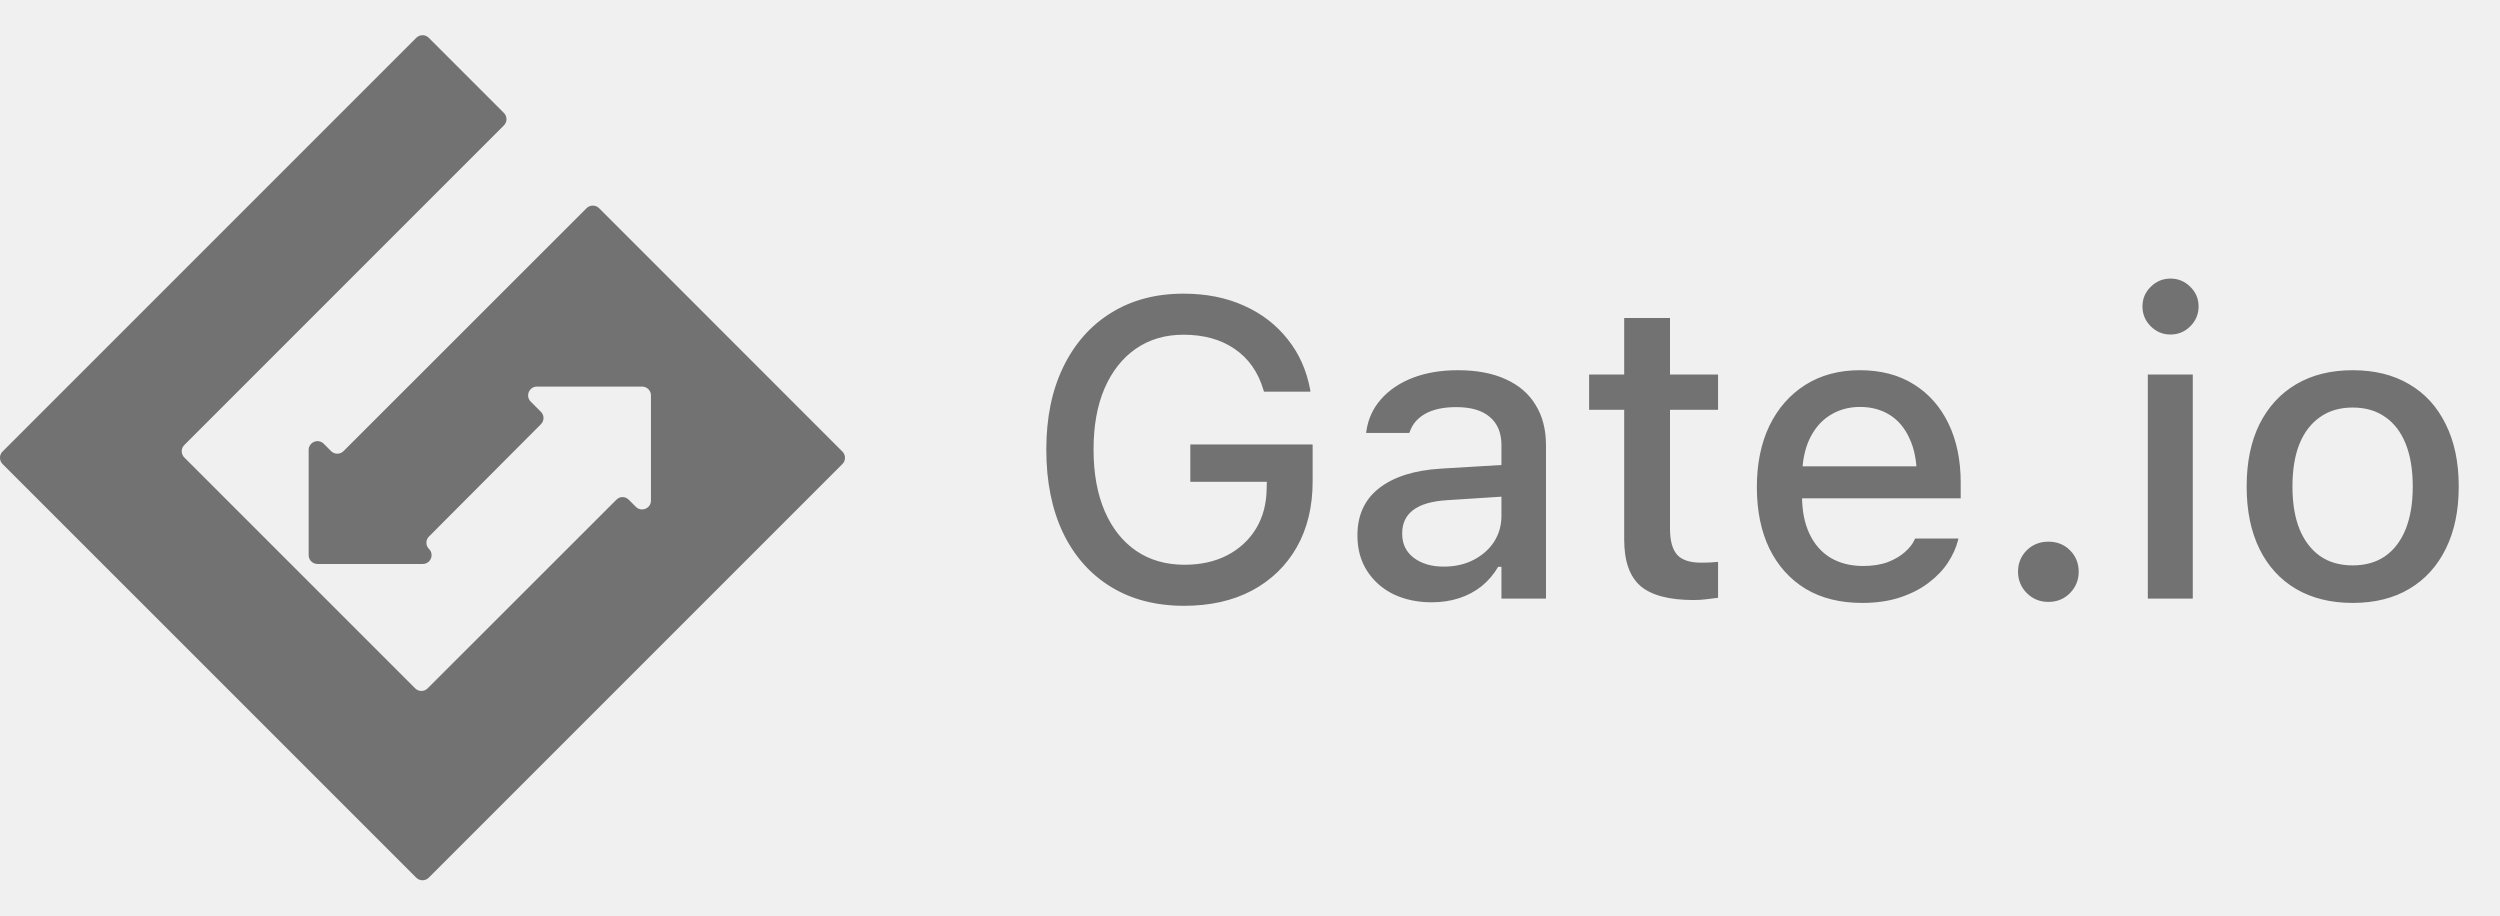
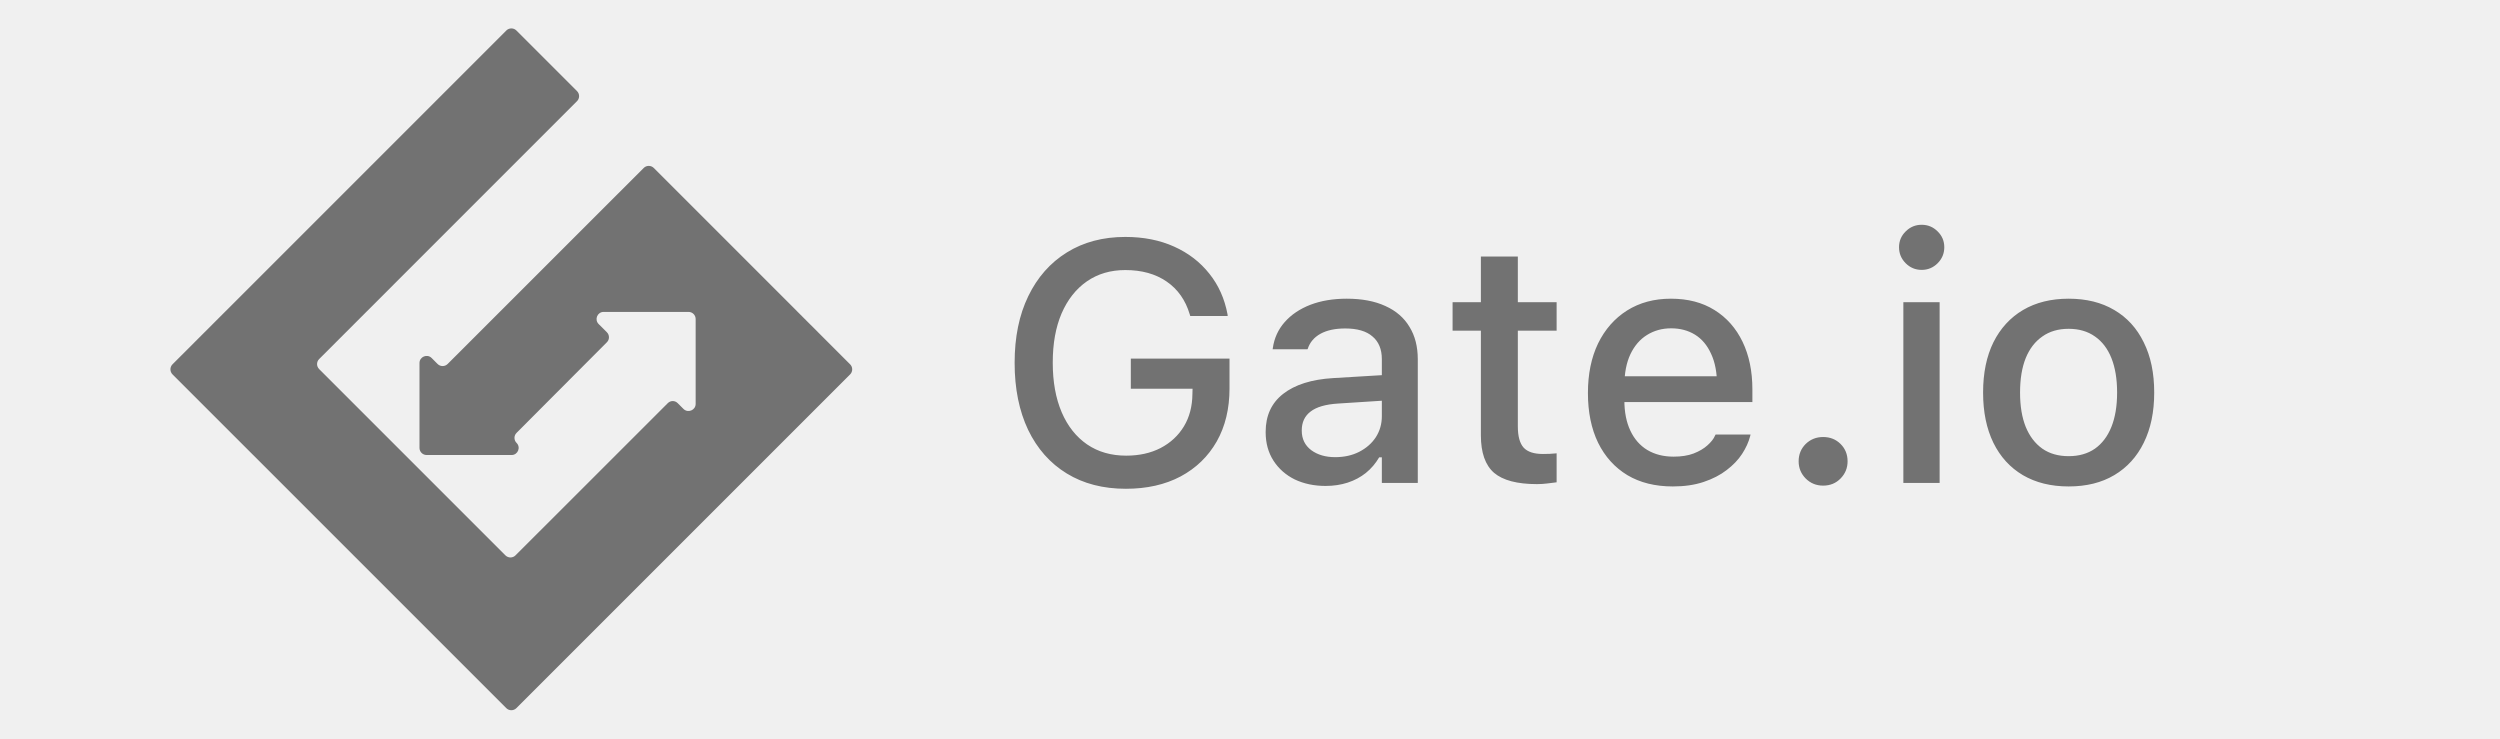
- <svg xmlns="http://www.w3.org/2000/svg" width="71" height="26" viewBox="0 0 71 26" fill="none">
+ <svg xmlns="http://www.w3.org/2000/svg" width="88" height="26" viewBox="0 0 88 26" fill="none">
  <g clip-path="url(#clip0_439_1851)">
-     <path d="M9.402 12.811L9.194 12.602C9.037 12.445 8.766 12.556 8.766 12.779V15.767C8.766 15.905 8.879 16.017 9.018 16.017H12.006C12.229 16.017 12.341 15.747 12.183 15.59C12.085 15.492 12.085 15.334 12.183 15.237L15.362 12.048C15.46 11.951 15.46 11.793 15.362 11.695L15.072 11.406C14.915 11.249 15.027 10.979 15.249 10.979H18.236C18.374 10.979 18.487 11.091 18.487 11.229V14.217C18.487 14.44 18.216 14.551 18.058 14.394L17.857 14.193C17.759 14.092 17.601 14.092 17.504 14.193L12.145 19.549C12.048 19.647 11.89 19.647 11.791 19.549L5.235 12.993C5.136 12.894 5.136 12.736 5.235 12.638L14.311 3.561C14.409 3.464 14.409 3.304 14.311 3.207L12.177 1.073C12.079 0.976 11.921 0.976 11.823 1.073L0.072 12.824C-0.025 12.921 -0.025 13.081 0.072 13.178L11.822 24.927C11.919 25.024 12.079 25.024 12.176 24.927L23.925 13.178C24.022 13.081 24.022 12.922 23.925 12.825L17.013 5.912C16.916 5.815 16.757 5.815 16.659 5.912L9.757 12.811C9.659 12.91 9.5 12.91 9.402 12.811V12.811Z" fill="#727272" />
+     <path d="M15.402 12.811L15.194 12.602C15.037 12.445 14.766 12.556 14.766 12.779V15.767C14.766 15.905 14.88 16.017 15.018 16.017H18.006C18.229 16.017 18.341 15.747 18.183 15.59C18.085 15.492 18.085 15.334 18.183 15.237L21.362 12.048C21.46 11.951 21.46 11.793 21.362 11.695L21.072 11.406C20.915 11.249 21.027 10.979 21.249 10.979H24.236C24.374 10.979 24.487 11.091 24.487 11.229V14.217C24.487 14.44 24.216 14.551 24.058 14.394L23.857 14.193C23.759 14.092 23.601 14.092 23.504 14.193L18.145 19.549C18.048 19.647 17.89 19.647 17.791 19.549L11.235 12.993C11.136 12.894 11.136 12.736 11.235 12.638L20.311 3.561C20.409 3.464 20.409 3.304 20.311 3.207L18.177 1.073C18.079 0.976 17.921 0.976 17.823 1.073L6.072 12.824C5.975 12.921 5.975 13.081 6.072 13.178L17.822 24.927C17.919 25.024 18.079 25.024 18.176 24.927L29.925 13.178C30.022 13.081 30.022 12.922 29.925 12.825L23.013 5.912C22.916 5.815 22.757 5.815 22.659 5.912L15.758 12.811C15.659 12.91 15.5 12.91 15.402 12.811V12.811Z" fill="#727272" />
  </g>
-   <path d="M33.629 17.205C34.367 17.205 35.01 17.061 35.557 16.771C36.103 16.479 36.527 16.068 36.828 15.541C37.129 15.01 37.279 14.387 37.279 13.672V12.623H33.805V13.684H35.978L35.973 13.871C35.969 14.305 35.869 14.684 35.674 15.008C35.478 15.332 35.205 15.586 34.853 15.77C34.506 15.949 34.102 16.039 33.641 16.039C33.113 16.039 32.656 15.908 32.27 15.646C31.883 15.381 31.584 15.004 31.373 14.516C31.162 14.023 31.057 13.441 31.057 12.77V12.758C31.057 12.094 31.16 11.52 31.367 11.035C31.578 10.547 31.875 10.17 32.258 9.904C32.641 9.639 33.092 9.506 33.611 9.506C34.19 9.506 34.674 9.641 35.065 9.91C35.459 10.18 35.73 10.565 35.879 11.065L35.897 11.123H37.215L37.209 11.065C37.107 10.518 36.895 10.041 36.57 9.635C36.246 9.225 35.832 8.906 35.328 8.68C34.824 8.453 34.252 8.34 33.611 8.34C32.826 8.34 32.141 8.521 31.555 8.885C30.969 9.248 30.516 9.762 30.195 10.426C29.875 11.086 29.715 11.865 29.715 12.764V12.775C29.715 13.678 29.873 14.463 30.189 15.131C30.51 15.795 30.963 16.307 31.549 16.666C32.135 17.025 32.828 17.205 33.629 17.205ZM40.66 17.105C40.941 17.105 41.201 17.066 41.44 16.988C41.678 16.91 41.891 16.797 42.078 16.648C42.266 16.496 42.422 16.312 42.547 16.098H42.641V17H43.906V12.646C43.906 12.201 43.809 11.82 43.613 11.504C43.422 11.184 43.139 10.94 42.764 10.771C42.393 10.6 41.94 10.514 41.404 10.514C40.924 10.514 40.496 10.586 40.121 10.73C39.75 10.875 39.449 11.078 39.219 11.34C38.992 11.598 38.853 11.902 38.803 12.254L38.797 12.295H40.022L40.033 12.277C40.107 12.051 40.256 11.875 40.478 11.75C40.705 11.625 40.996 11.562 41.352 11.562C41.777 11.562 42.098 11.656 42.312 11.844C42.531 12.027 42.641 12.295 42.641 12.646V14.65C42.641 14.924 42.57 15.17 42.43 15.389C42.289 15.604 42.094 15.775 41.844 15.904C41.598 16.029 41.316 16.092 41 16.092C40.66 16.092 40.379 16.01 40.156 15.846C39.934 15.678 39.822 15.449 39.822 15.16V15.148C39.822 14.863 39.926 14.643 40.133 14.486C40.34 14.326 40.662 14.232 41.1 14.205L43.273 14.065V13.168L40.924 13.309C40.166 13.355 39.58 13.541 39.166 13.865C38.756 14.185 38.551 14.631 38.551 15.201V15.213C38.551 15.596 38.643 15.93 38.826 16.215C39.01 16.5 39.26 16.721 39.576 16.877C39.897 17.029 40.258 17.105 40.66 17.105ZM48.102 17.041C48.227 17.041 48.348 17.033 48.465 17.018C48.582 17.006 48.691 16.992 48.793 16.977V15.957C48.703 15.965 48.623 15.971 48.553 15.975C48.486 15.979 48.406 15.98 48.312 15.98C47.996 15.98 47.77 15.906 47.633 15.758C47.496 15.605 47.428 15.357 47.428 15.014V11.639H48.793V10.637H47.428V9.031H46.127V10.637H45.131V11.639H46.127V15.324C46.127 15.934 46.281 16.373 46.59 16.643C46.902 16.908 47.406 17.041 48.102 17.041ZM52.883 17.123C53.293 17.123 53.654 17.07 53.967 16.965C54.283 16.859 54.553 16.721 54.775 16.549C55.002 16.377 55.184 16.188 55.32 15.98C55.457 15.77 55.553 15.559 55.607 15.348L55.619 15.295H54.389L54.365 15.342C54.318 15.451 54.23 15.562 54.102 15.676C53.977 15.789 53.815 15.885 53.615 15.963C53.42 16.037 53.185 16.074 52.912 16.074C52.557 16.074 52.248 15.996 51.986 15.84C51.728 15.684 51.529 15.457 51.389 15.16C51.248 14.863 51.178 14.506 51.178 14.088V13.578C51.178 13.141 51.248 12.771 51.389 12.471C51.533 12.17 51.728 11.943 51.975 11.791C52.225 11.635 52.508 11.557 52.824 11.557C53.141 11.557 53.42 11.631 53.662 11.779C53.904 11.928 54.094 12.152 54.23 12.453C54.371 12.75 54.441 13.125 54.441 13.578V14.088L55.051 13.244H50.539V14.152H55.684V13.707C55.684 13.066 55.568 12.508 55.338 12.031C55.107 11.551 54.777 11.178 54.348 10.912C53.922 10.646 53.412 10.514 52.818 10.514C52.228 10.514 51.713 10.652 51.272 10.93C50.834 11.207 50.494 11.594 50.252 12.09C50.014 12.586 49.895 13.166 49.895 13.83V13.836C49.895 14.508 50.014 15.09 50.252 15.582C50.494 16.074 50.838 16.455 51.283 16.725C51.728 16.99 52.262 17.123 52.883 17.123ZM58.174 17.094C58.42 17.094 58.625 17.01 58.789 16.842C58.953 16.674 59.035 16.473 59.035 16.238C59.035 15.996 58.953 15.793 58.789 15.629C58.625 15.465 58.42 15.383 58.174 15.383C57.932 15.383 57.727 15.465 57.559 15.629C57.395 15.793 57.312 15.996 57.312 16.238C57.312 16.473 57.395 16.674 57.559 16.842C57.727 17.01 57.932 17.094 58.174 17.094ZM60.998 17H62.275V10.637H60.998V17ZM61.643 9.5C61.861 9.5 62.049 9.422 62.205 9.266C62.361 9.109 62.44 8.922 62.44 8.703C62.44 8.484 62.361 8.299 62.205 8.146C62.049 7.99 61.861 7.912 61.643 7.912C61.424 7.912 61.236 7.99 61.08 8.146C60.924 8.299 60.846 8.484 60.846 8.703C60.846 8.922 60.924 9.109 61.08 9.266C61.236 9.422 61.424 9.5 61.643 9.5ZM66.816 17.123C67.441 17.123 67.977 16.99 68.422 16.725C68.871 16.459 69.217 16.08 69.459 15.588C69.705 15.092 69.828 14.504 69.828 13.824V13.812C69.828 13.129 69.705 12.541 69.459 12.049C69.217 11.553 68.871 11.174 68.422 10.912C67.973 10.646 67.438 10.514 66.816 10.514C66.199 10.514 65.664 10.646 65.211 10.912C64.762 11.178 64.414 11.557 64.168 12.049C63.926 12.541 63.805 13.129 63.805 13.812V13.824C63.805 14.504 63.926 15.092 64.168 15.588C64.41 16.08 64.756 16.459 65.205 16.725C65.658 16.99 66.195 17.123 66.816 17.123ZM66.816 16.057C66.453 16.057 66.144 15.969 65.891 15.793C65.637 15.613 65.441 15.357 65.305 15.025C65.172 14.693 65.106 14.293 65.106 13.824V13.812C65.106 13.34 65.172 12.938 65.305 12.605C65.441 12.273 65.637 12.02 65.891 11.844C66.144 11.664 66.453 11.574 66.816 11.574C67.18 11.574 67.488 11.664 67.742 11.844C67.996 12.02 68.189 12.273 68.322 12.605C68.455 12.938 68.522 13.34 68.522 13.812V13.824C68.522 14.293 68.455 14.693 68.322 15.025C68.189 15.357 67.996 15.613 67.742 15.793C67.488 15.969 67.18 16.057 66.816 16.057Z" fill="#727272" />
+   <path d="M39.629 17.205C40.367 17.205 41.01 17.061 41.557 16.771C42.103 16.479 42.527 16.068 42.828 15.541C43.129 15.01 43.279 14.387 43.279 13.672V12.623H39.805V13.684H41.978L41.973 13.871C41.969 14.305 41.869 14.684 41.674 15.008C41.478 15.332 41.205 15.586 40.853 15.77C40.506 15.949 40.102 16.039 39.641 16.039C39.113 16.039 38.656 15.908 38.27 15.646C37.883 15.381 37.584 15.004 37.373 14.516C37.162 14.023 37.057 13.441 37.057 12.77V12.758C37.057 12.094 37.16 11.52 37.367 11.035C37.578 10.547 37.875 10.17 38.258 9.904C38.641 9.639 39.092 9.506 39.611 9.506C40.19 9.506 40.674 9.641 41.065 9.91C41.459 10.18 41.73 10.565 41.879 11.065L41.897 11.123H43.215L43.209 11.065C43.107 10.518 42.895 10.041 42.57 9.635C42.246 9.225 41.832 8.906 41.328 8.68C40.824 8.453 40.252 8.34 39.611 8.34C38.826 8.34 38.141 8.521 37.555 8.885C36.969 9.248 36.516 9.762 36.195 10.426C35.875 11.086 35.715 11.865 35.715 12.764V12.775C35.715 13.678 35.873 14.463 36.19 15.131C36.51 15.795 36.963 16.307 37.549 16.666C38.135 17.025 38.828 17.205 39.629 17.205ZM46.66 17.105C46.941 17.105 47.201 17.066 47.44 16.988C47.678 16.91 47.891 16.797 48.078 16.648C48.266 16.496 48.422 16.312 48.547 16.098H48.641V17H49.906V12.646C49.906 12.201 49.809 11.82 49.613 11.504C49.422 11.184 49.139 10.94 48.764 10.771C48.393 10.6 47.94 10.514 47.404 10.514C46.924 10.514 46.496 10.586 46.121 10.73C45.75 10.875 45.449 11.078 45.219 11.34C44.992 11.598 44.853 11.902 44.803 12.254L44.797 12.295H46.022L46.033 12.277C46.107 12.051 46.256 11.875 46.478 11.75C46.705 11.625 46.996 11.562 47.352 11.562C47.777 11.562 48.098 11.656 48.312 11.844C48.531 12.027 48.641 12.295 48.641 12.646V14.65C48.641 14.924 48.57 15.17 48.43 15.389C48.289 15.604 48.094 15.775 47.844 15.904C47.598 16.029 47.316 16.092 47 16.092C46.66 16.092 46.379 16.01 46.156 15.846C45.934 15.678 45.822 15.449 45.822 15.16V15.148C45.822 14.863 45.926 14.643 46.133 14.486C46.34 14.326 46.662 14.232 47.1 14.205L49.273 14.065V13.168L46.924 13.309C46.166 13.355 45.58 13.541 45.166 13.865C44.756 14.185 44.551 14.631 44.551 15.201V15.213C44.551 15.596 44.643 15.93 44.826 16.215C45.01 16.5 45.26 16.721 45.576 16.877C45.897 17.029 46.258 17.105 46.66 17.105ZM54.102 17.041C54.227 17.041 54.348 17.033 54.465 17.018C54.582 17.006 54.691 16.992 54.793 16.977V15.957C54.703 15.965 54.623 15.971 54.553 15.975C54.486 15.979 54.406 15.98 54.312 15.98C53.996 15.98 53.77 15.906 53.633 15.758C53.496 15.605 53.428 15.357 53.428 15.014V11.639H54.793V10.637H53.428V9.031H52.127V10.637H51.131V11.639H52.127V15.324C52.127 15.934 52.281 16.373 52.59 16.643C52.902 16.908 53.406 17.041 54.102 17.041ZM58.883 17.123C59.293 17.123 59.654 17.07 59.967 16.965C60.283 16.859 60.553 16.721 60.775 16.549C61.002 16.377 61.184 16.188 61.32 15.98C61.457 15.77 61.553 15.559 61.607 15.348L61.619 15.295H60.389L60.365 15.342C60.318 15.451 60.23 15.562 60.102 15.676C59.977 15.789 59.815 15.885 59.615 15.963C59.42 16.037 59.185 16.074 58.912 16.074C58.557 16.074 58.248 15.996 57.986 15.84C57.728 15.684 57.529 15.457 57.389 15.16C57.248 14.863 57.178 14.506 57.178 14.088V13.578C57.178 13.141 57.248 12.771 57.389 12.471C57.533 12.17 57.728 11.943 57.975 11.791C58.225 11.635 58.508 11.557 58.824 11.557C59.141 11.557 59.42 11.631 59.662 11.779C59.904 11.928 60.094 12.152 60.23 12.453C60.371 12.75 60.441 13.125 60.441 13.578V14.088L61.051 13.244H56.539V14.152H61.684V13.707C61.684 13.066 61.568 12.508 61.338 12.031C61.107 11.551 60.777 11.178 60.348 10.912C59.922 10.646 59.412 10.514 58.818 10.514C58.228 10.514 57.713 10.652 57.272 10.93C56.834 11.207 56.494 11.594 56.252 12.09C56.014 12.586 55.895 13.166 55.895 13.83V13.836C55.895 14.508 56.014 15.09 56.252 15.582C56.494 16.074 56.838 16.455 57.283 16.725C57.728 16.99 58.262 17.123 58.883 17.123ZM64.174 17.094C64.42 17.094 64.625 17.01 64.789 16.842C64.953 16.674 65.035 16.473 65.035 16.238C65.035 15.996 64.953 15.793 64.789 15.629C64.625 15.465 64.42 15.383 64.174 15.383C63.932 15.383 63.727 15.465 63.559 15.629C63.395 15.793 63.312 15.996 63.312 16.238C63.312 16.473 63.395 16.674 63.559 16.842C63.727 17.01 63.932 17.094 64.174 17.094ZM66.998 17H68.275V10.637H66.998V17ZM67.643 9.5C67.861 9.5 68.049 9.422 68.205 9.266C68.361 9.109 68.439 8.922 68.439 8.703C68.439 8.484 68.361 8.299 68.205 8.146C68.049 7.99 67.861 7.912 67.643 7.912C67.424 7.912 67.236 7.99 67.08 8.146C66.924 8.299 66.846 8.484 66.846 8.703C66.846 8.922 66.924 9.109 67.08 9.266C67.236 9.422 67.424 9.5 67.643 9.5ZM72.816 17.123C73.441 17.123 73.977 16.99 74.422 16.725C74.871 16.459 75.217 16.08 75.459 15.588C75.705 15.092 75.828 14.504 75.828 13.824V13.812C75.828 13.129 75.705 12.541 75.459 12.049C75.217 11.553 74.871 11.174 74.422 10.912C73.973 10.646 73.438 10.514 72.816 10.514C72.199 10.514 71.664 10.646 71.211 10.912C70.762 11.178 70.414 11.557 70.168 12.049C69.926 12.541 69.805 13.129 69.805 13.812V13.824C69.805 14.504 69.926 15.092 70.168 15.588C70.41 16.08 70.756 16.459 71.205 16.725C71.658 16.99 72.195 17.123 72.816 17.123ZM72.816 16.057C72.453 16.057 72.144 15.969 71.891 15.793C71.637 15.613 71.441 15.357 71.305 15.025C71.172 14.693 71.106 14.293 71.106 13.824V13.812C71.106 13.34 71.172 12.938 71.305 12.605C71.441 12.273 71.637 12.02 71.891 11.844C72.144 11.664 72.453 11.574 72.816 11.574C73.18 11.574 73.488 11.664 73.742 11.844C73.996 12.02 74.189 12.273 74.322 12.605C74.455 12.938 74.522 13.34 74.522 13.812V13.824C74.522 14.293 74.455 14.693 74.322 15.025C74.189 15.357 73.996 15.613 73.742 15.793C73.488 15.969 73.18 16.057 72.816 16.057Z" fill="#727272" />
  <defs>
    <clipPath id="clip0_439_1851">
-       <rect width="24" height="24" fill="white" transform="translate(0 1)" />
+       <rect width="24" height="24" fill="white" transform="translate(6 1)" />
    </clipPath>
  </defs>
</svg>
